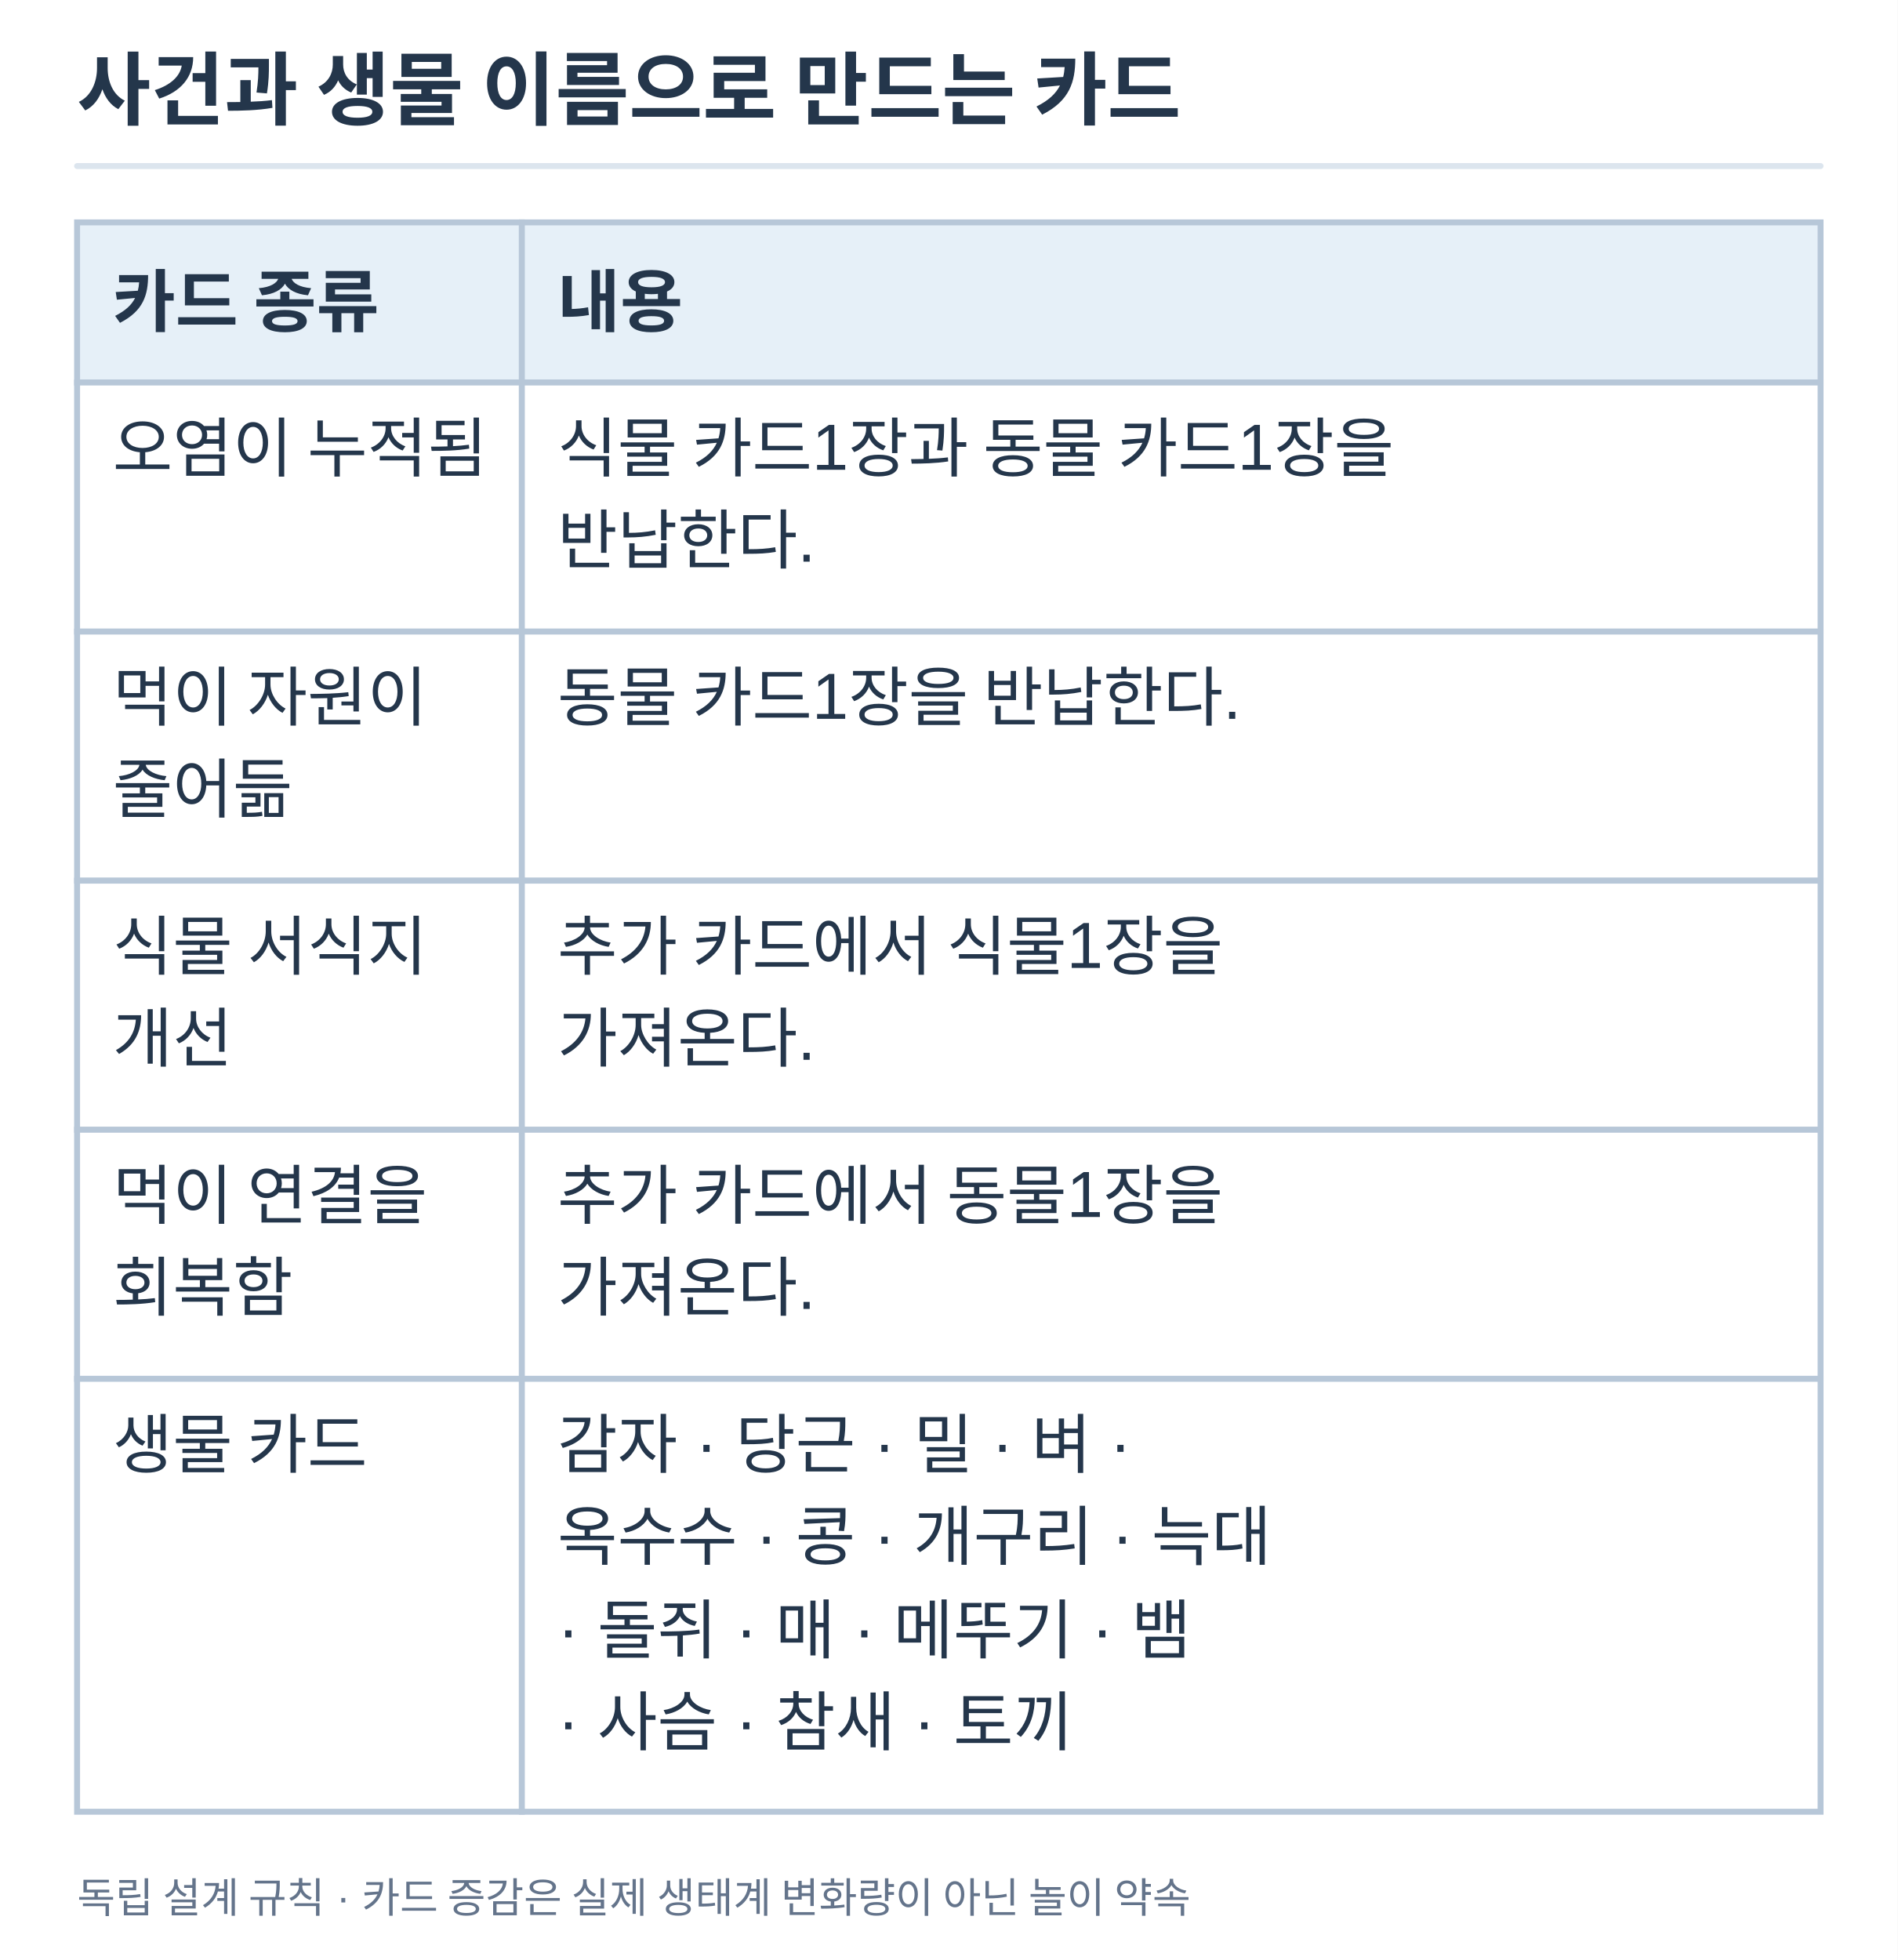
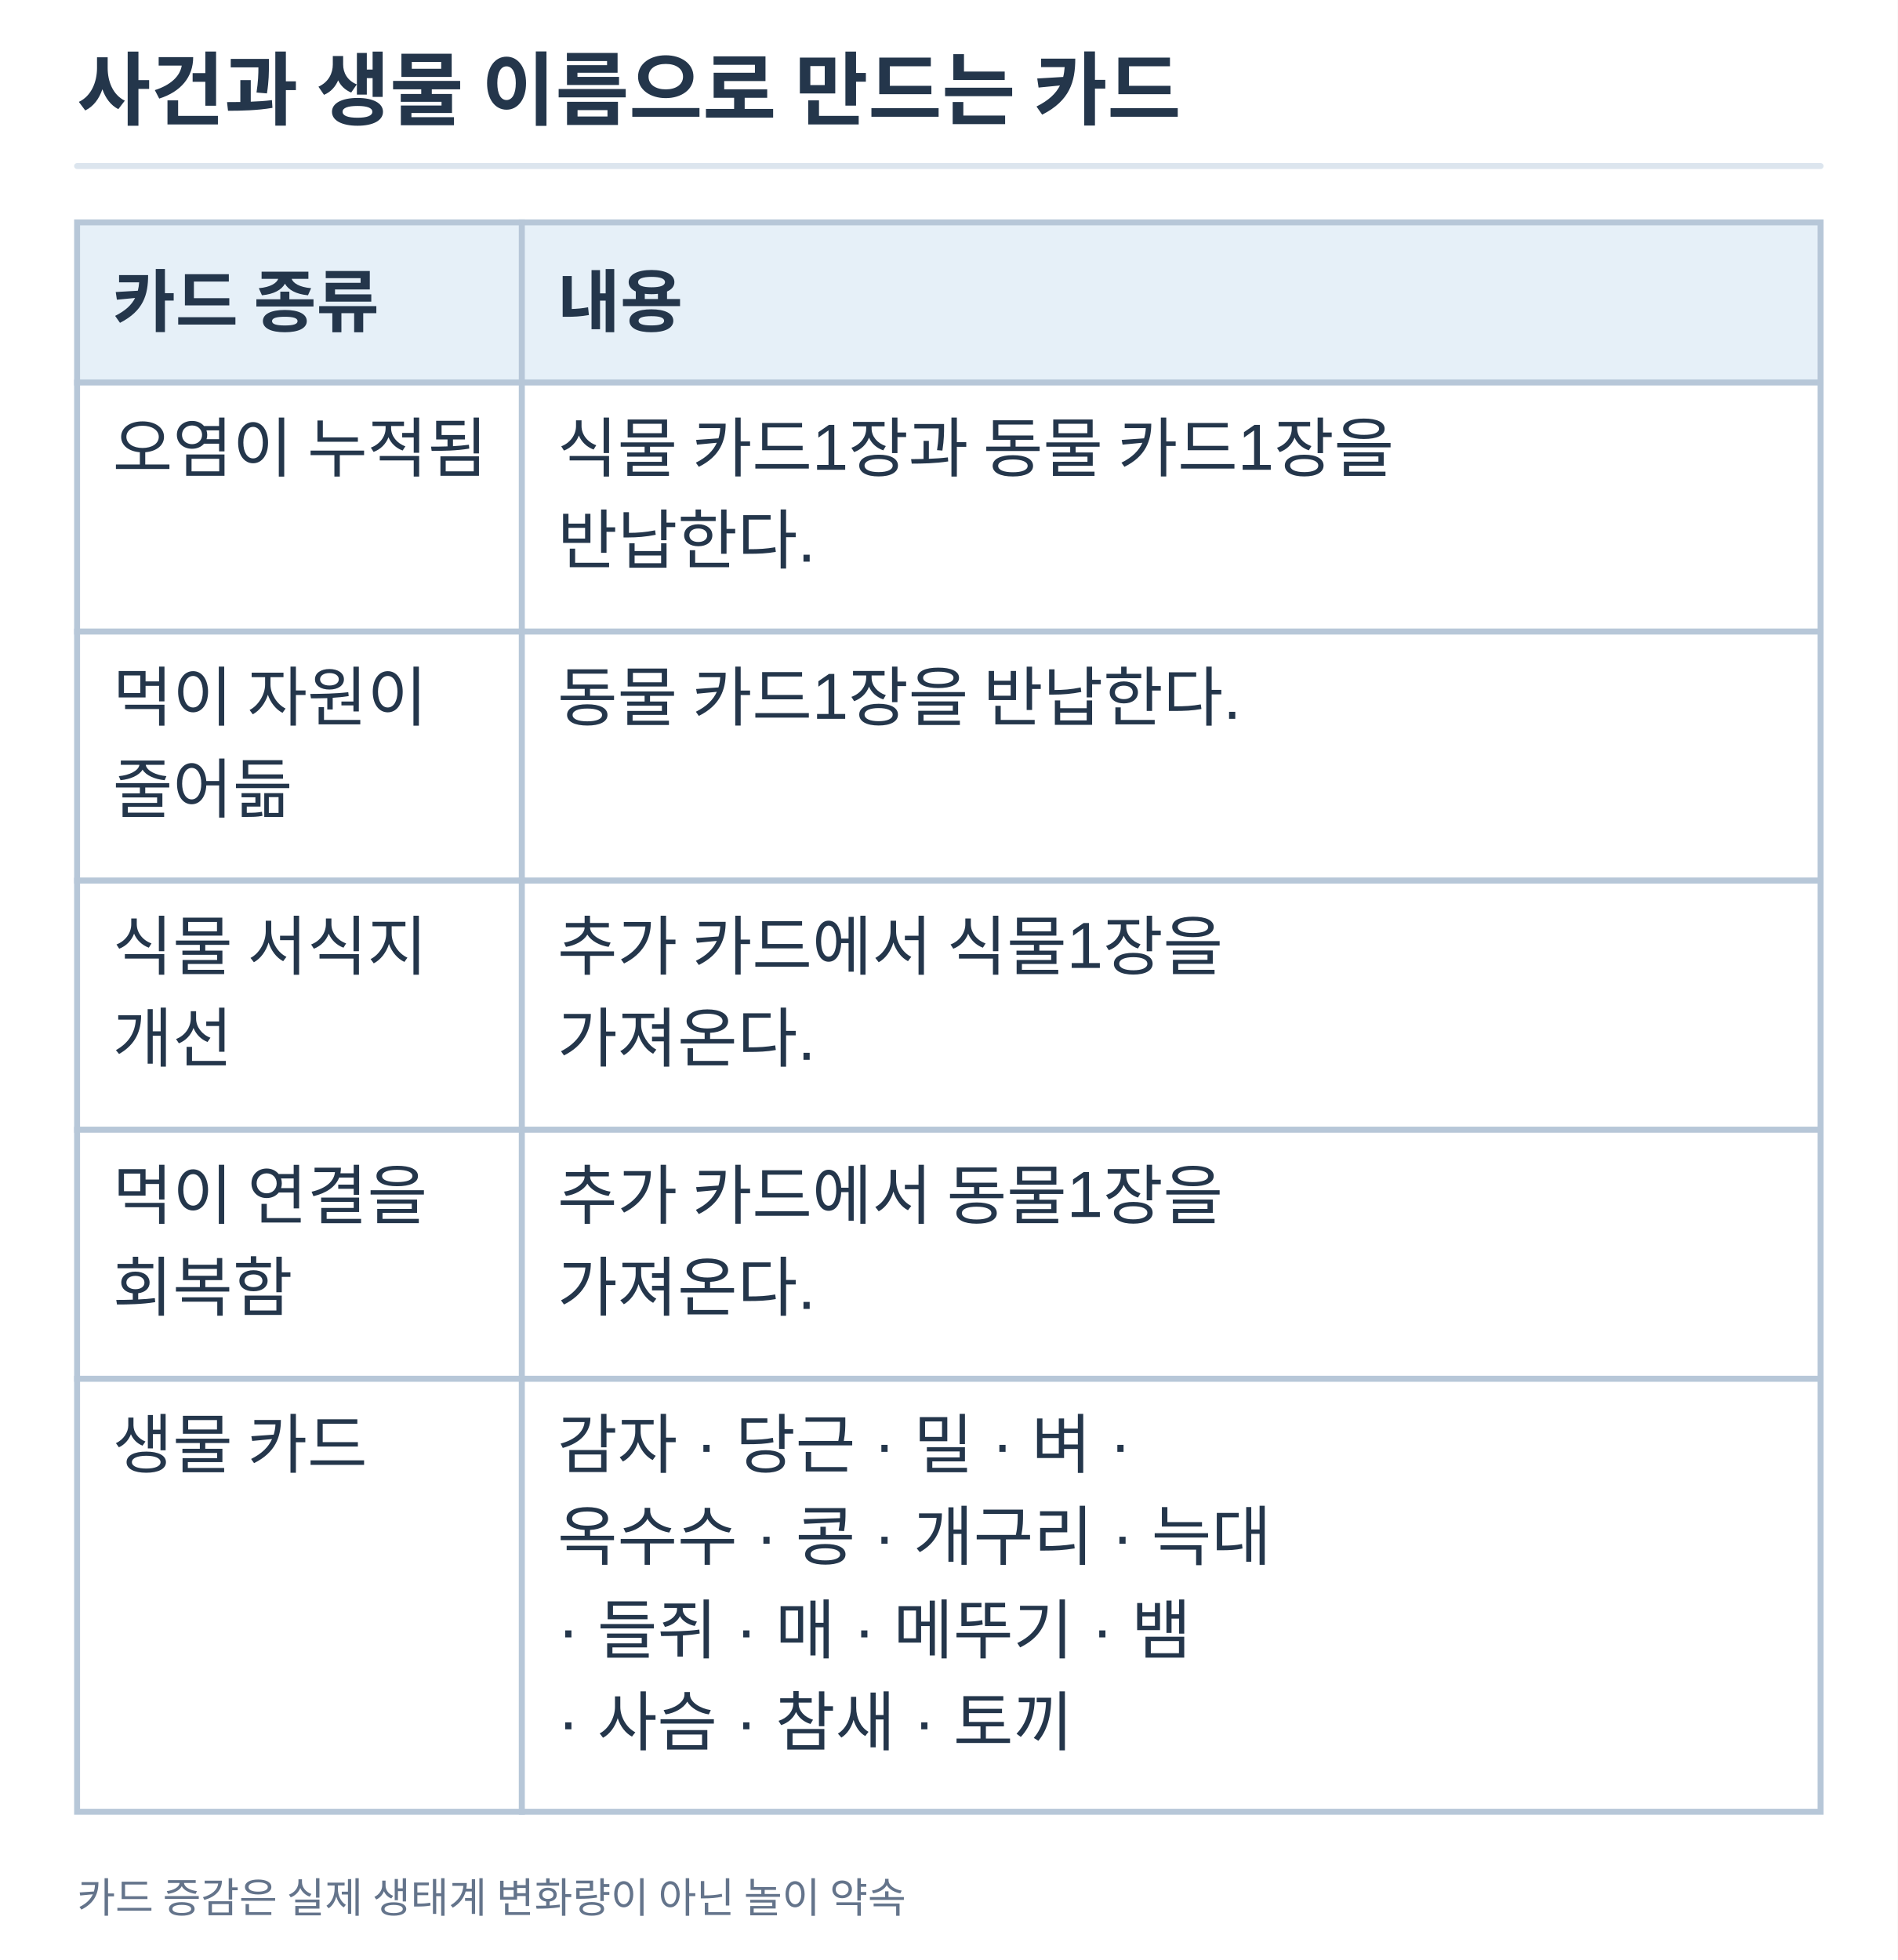
<svg xmlns="http://www.w3.org/2000/svg" viewBox="0 0 640 661" role="img">
  <style>text{font-family:Arial,"Malgun Gothic",sans-serif}path,line{stroke-linecap:round;stroke-linejoin:round}</style>
  <rect width="640" height="661" fill="white" />
  <text x="26" y="40" font-size="27" fill="#24364b" text-anchor="start" font-weight="bold">사건과 생물 이름으로 만드는 카드</text>
  <line x1="26" y1="56" x2="614" y2="56" stroke="#dce5ee" stroke-width="2" />
  <rect x="26" y="75" width="150" height="54" rx="0" fill="#e6f0f8" stroke="#b7c7d8" stroke-width="2" />
  <text x="38" y="110" font-size="23" fill="#24364b" text-anchor="start" font-weight="bold">카드 종류</text>
  <rect x="176" y="75" width="438" height="54" rx="0" fill="#e6f0f8" stroke="#b7c7d8" stroke-width="2" />
  <text x="188" y="110" font-size="23" fill="#24364b" text-anchor="start" font-weight="bold">내용</text>
  <rect x="26" y="129" width="150" height="84" rx="0" fill="white" stroke="#b7c7d8" stroke-width="2" />
  <text x="38" y="159" font-size="22" fill="#24364b" text-anchor="start" font-weight="normal">오염이 누적됨</text>
  <rect x="176" y="129" width="438" height="84" rx="0" fill="white" stroke="#b7c7d8" stroke-width="2" />
  <text x="188" y="159" font-size="22" fill="#24364b" text-anchor="start" font-weight="normal">식물 카드1장과 동물 카드1장을</text>
  <text x="188" y="190" font-size="22" fill="#24364b" text-anchor="start" font-weight="normal">반납한다.</text>
  <rect x="26" y="213" width="150" height="84" rx="0" fill="white" stroke="#b7c7d8" stroke-width="2" />
  <text x="38" y="243" font-size="22" fill="#24364b" text-anchor="start" font-weight="normal">먹이 자원이</text>
  <text x="38" y="274" font-size="22" fill="#24364b" text-anchor="start" font-weight="normal">줄어듦</text>
  <rect x="176" y="213" width="438" height="84" rx="0" fill="white" stroke="#b7c7d8" stroke-width="2" />
  <text x="188" y="243" font-size="22" fill="#24364b" text-anchor="start" font-weight="normal">동물 카드1장을 반납한다.</text>
  <rect x="26" y="297" width="150" height="84" rx="0" fill="white" stroke="#b7c7d8" stroke-width="2" />
  <text x="38" y="327" font-size="22" fill="#24364b" text-anchor="start" font-weight="normal">식물 서식지</text>
  <text x="38" y="358" font-size="22" fill="#24364b" text-anchor="start" font-weight="normal">개선</text>
  <rect x="176" y="297" width="438" height="84" rx="0" fill="white" stroke="#b7c7d8" stroke-width="2" />
  <text x="188" y="327" font-size="22" fill="#24364b" text-anchor="start" font-weight="normal">추가 카드에서 식물1장을</text>
  <text x="188" y="358" font-size="22" fill="#24364b" text-anchor="start" font-weight="normal">가져온다.</text>
  <rect x="26" y="381" width="150" height="84" rx="0" fill="white" stroke="#b7c7d8" stroke-width="2" />
  <text x="38" y="411" font-size="22" fill="#24364b" text-anchor="start" font-weight="normal">먹이 연결을</text>
  <text x="38" y="442" font-size="22" fill="#24364b" text-anchor="start" font-weight="normal">회복함</text>
  <rect x="176" y="381" width="438" height="84" rx="0" fill="white" stroke="#b7c7d8" stroke-width="2" />
  <text x="188" y="411" font-size="22" fill="#24364b" text-anchor="start" font-weight="normal">추가 카드에서 동물1장을</text>
  <text x="188" y="442" font-size="22" fill="#24364b" text-anchor="start" font-weight="normal">가져온다.</text>
  <rect x="26" y="465" width="150" height="146" rx="0" fill="white" stroke="#b7c7d8" stroke-width="2" />
  <text x="38" y="495" font-size="22" fill="#24364b" text-anchor="start" font-weight="normal">생물 카드</text>
  <rect x="176" y="465" width="438" height="146" rx="0" fill="white" stroke="#b7c7d8" stroke-width="2" />
  <text x="188" y="495" font-size="22" fill="#24364b" text-anchor="start" font-weight="normal">감자 · 당근 · 밀 · 벼 ·</text>
  <text x="188" y="526" font-size="22" fill="#24364b" text-anchor="start" font-weight="normal">옥수수 · 콩 · 개구리 · 늑대</text>
-   <text x="188" y="557" font-size="22" fill="#24364b" text-anchor="start" font-weight="normal">· 돌쥐 · 매 · 메뚜기 · 뱀</text>
+   <text x="188" y="557" font-size="22" fill="#24364b" text-anchor="start" font-weight="normal">· 들쥐 · 매 · 메뚜기 · 뱀</text>
  <text x="188" y="588" font-size="22" fill="#24364b" text-anchor="start" font-weight="normal">· 사슴 · 참새 · 토끼</text>
-   <text x="26" y="645" font-size="14" fill="#64748b" text-anchor="start" font-weight="normal">독립 설계 규칙 · 카드 증감은 실제 생태계 변화량이 아닌 놀이 약속</text>
+   <text x="26" y="645" font-size="14" fill="#64748b" text-anchor="start" font-weight="normal">카드 증감은 실제 생태계 변화량이 아닌 놀이 약속</text>
</svg>
